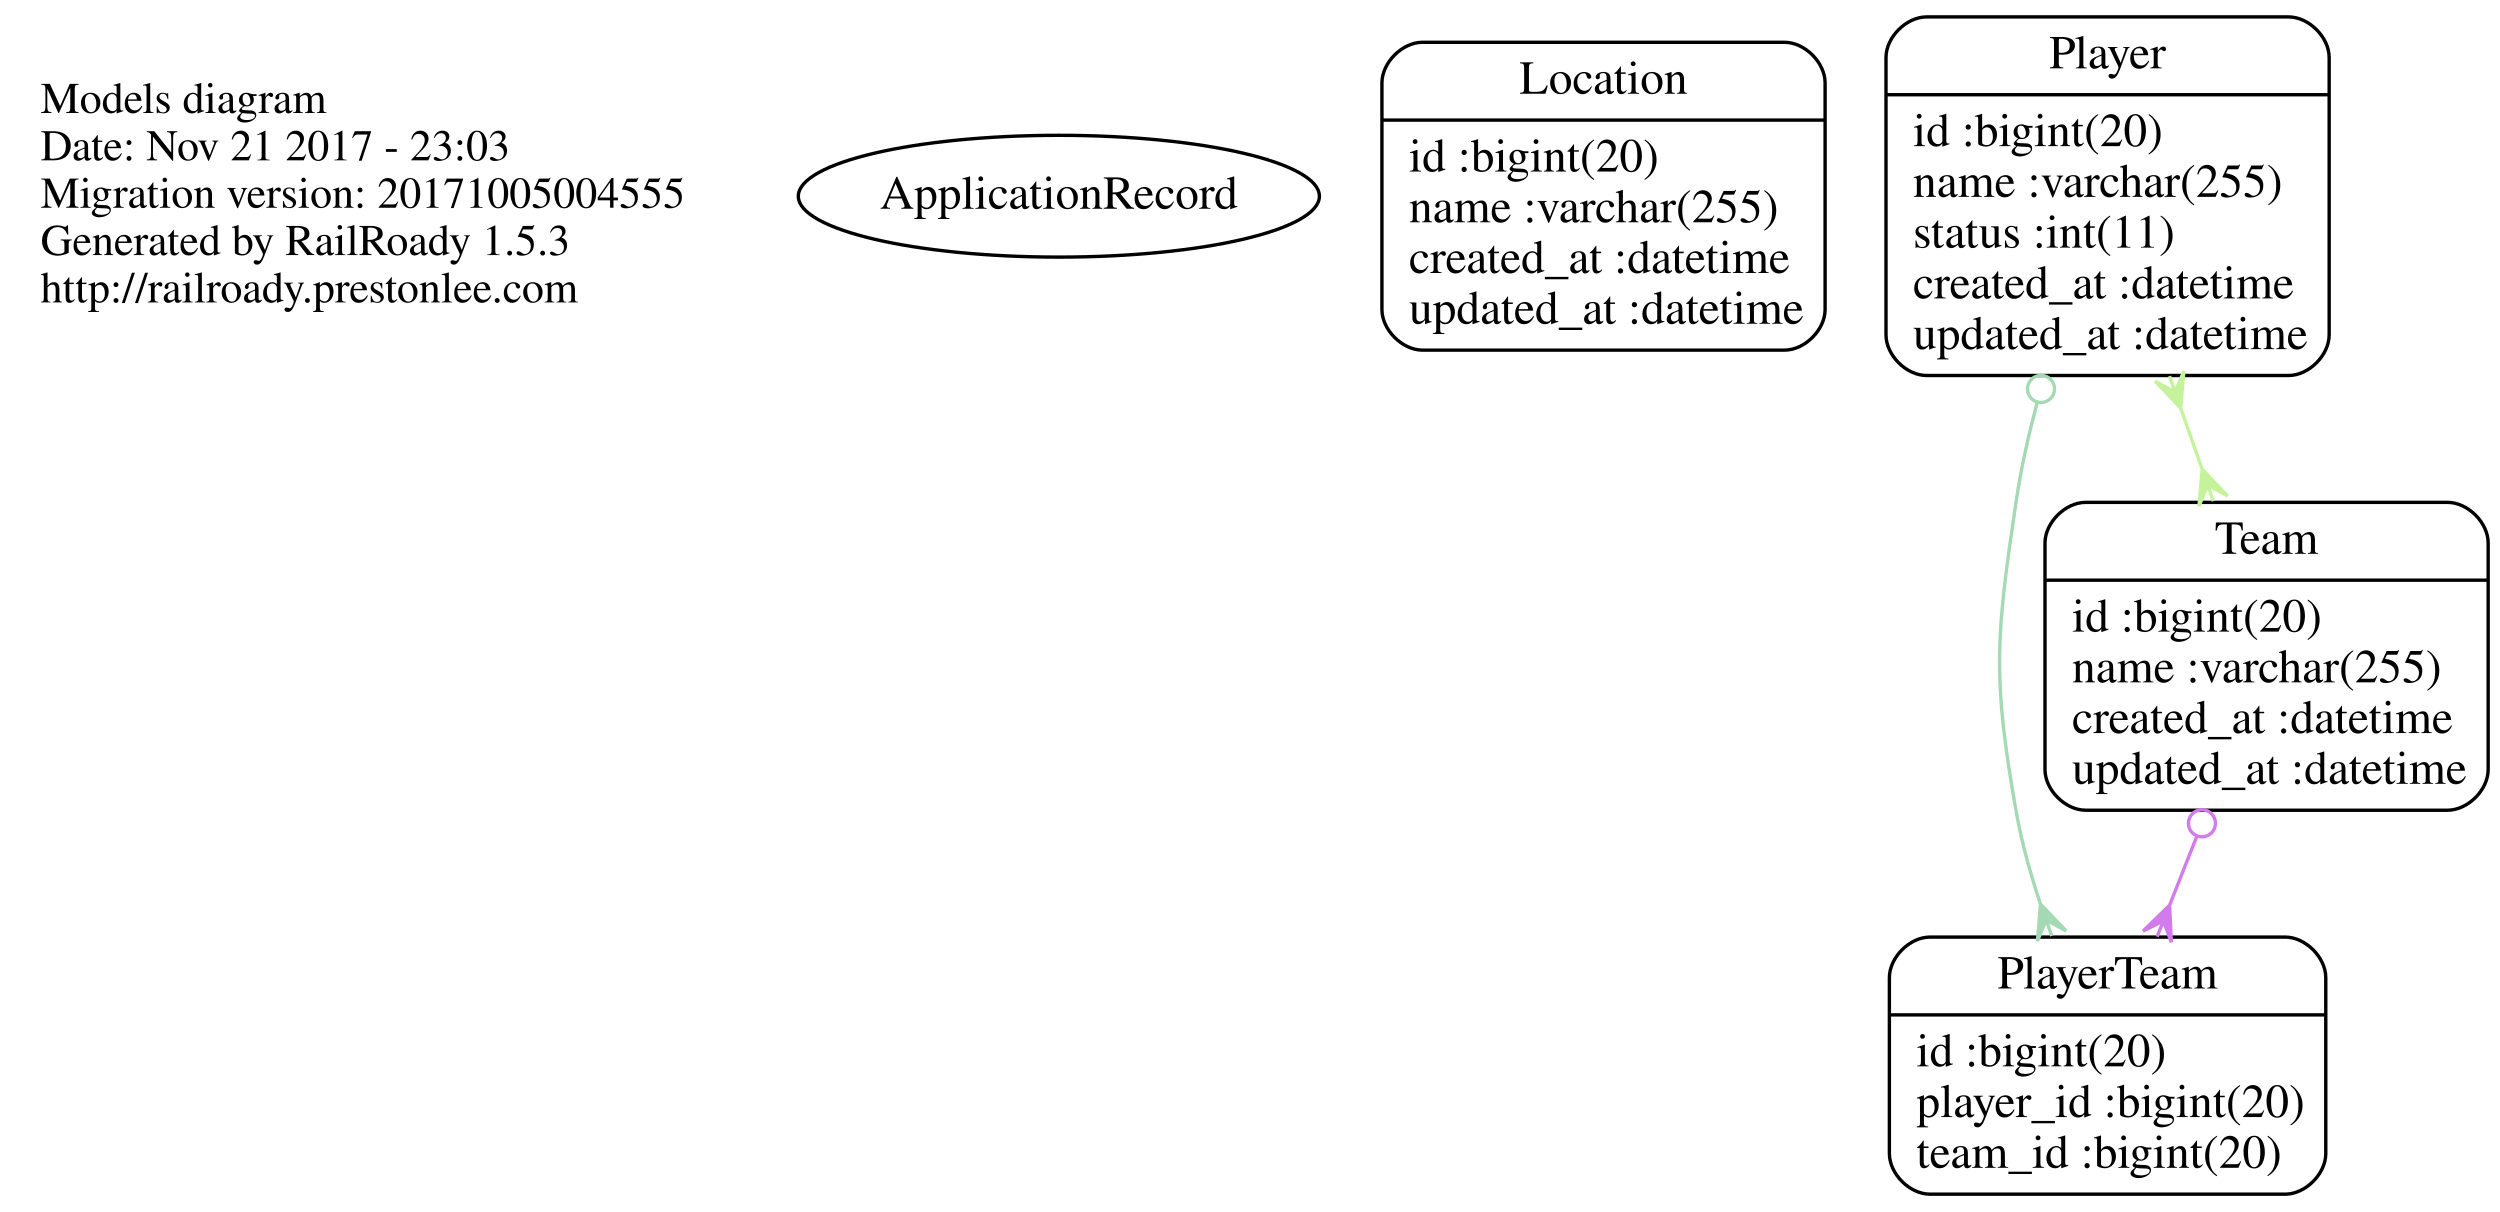
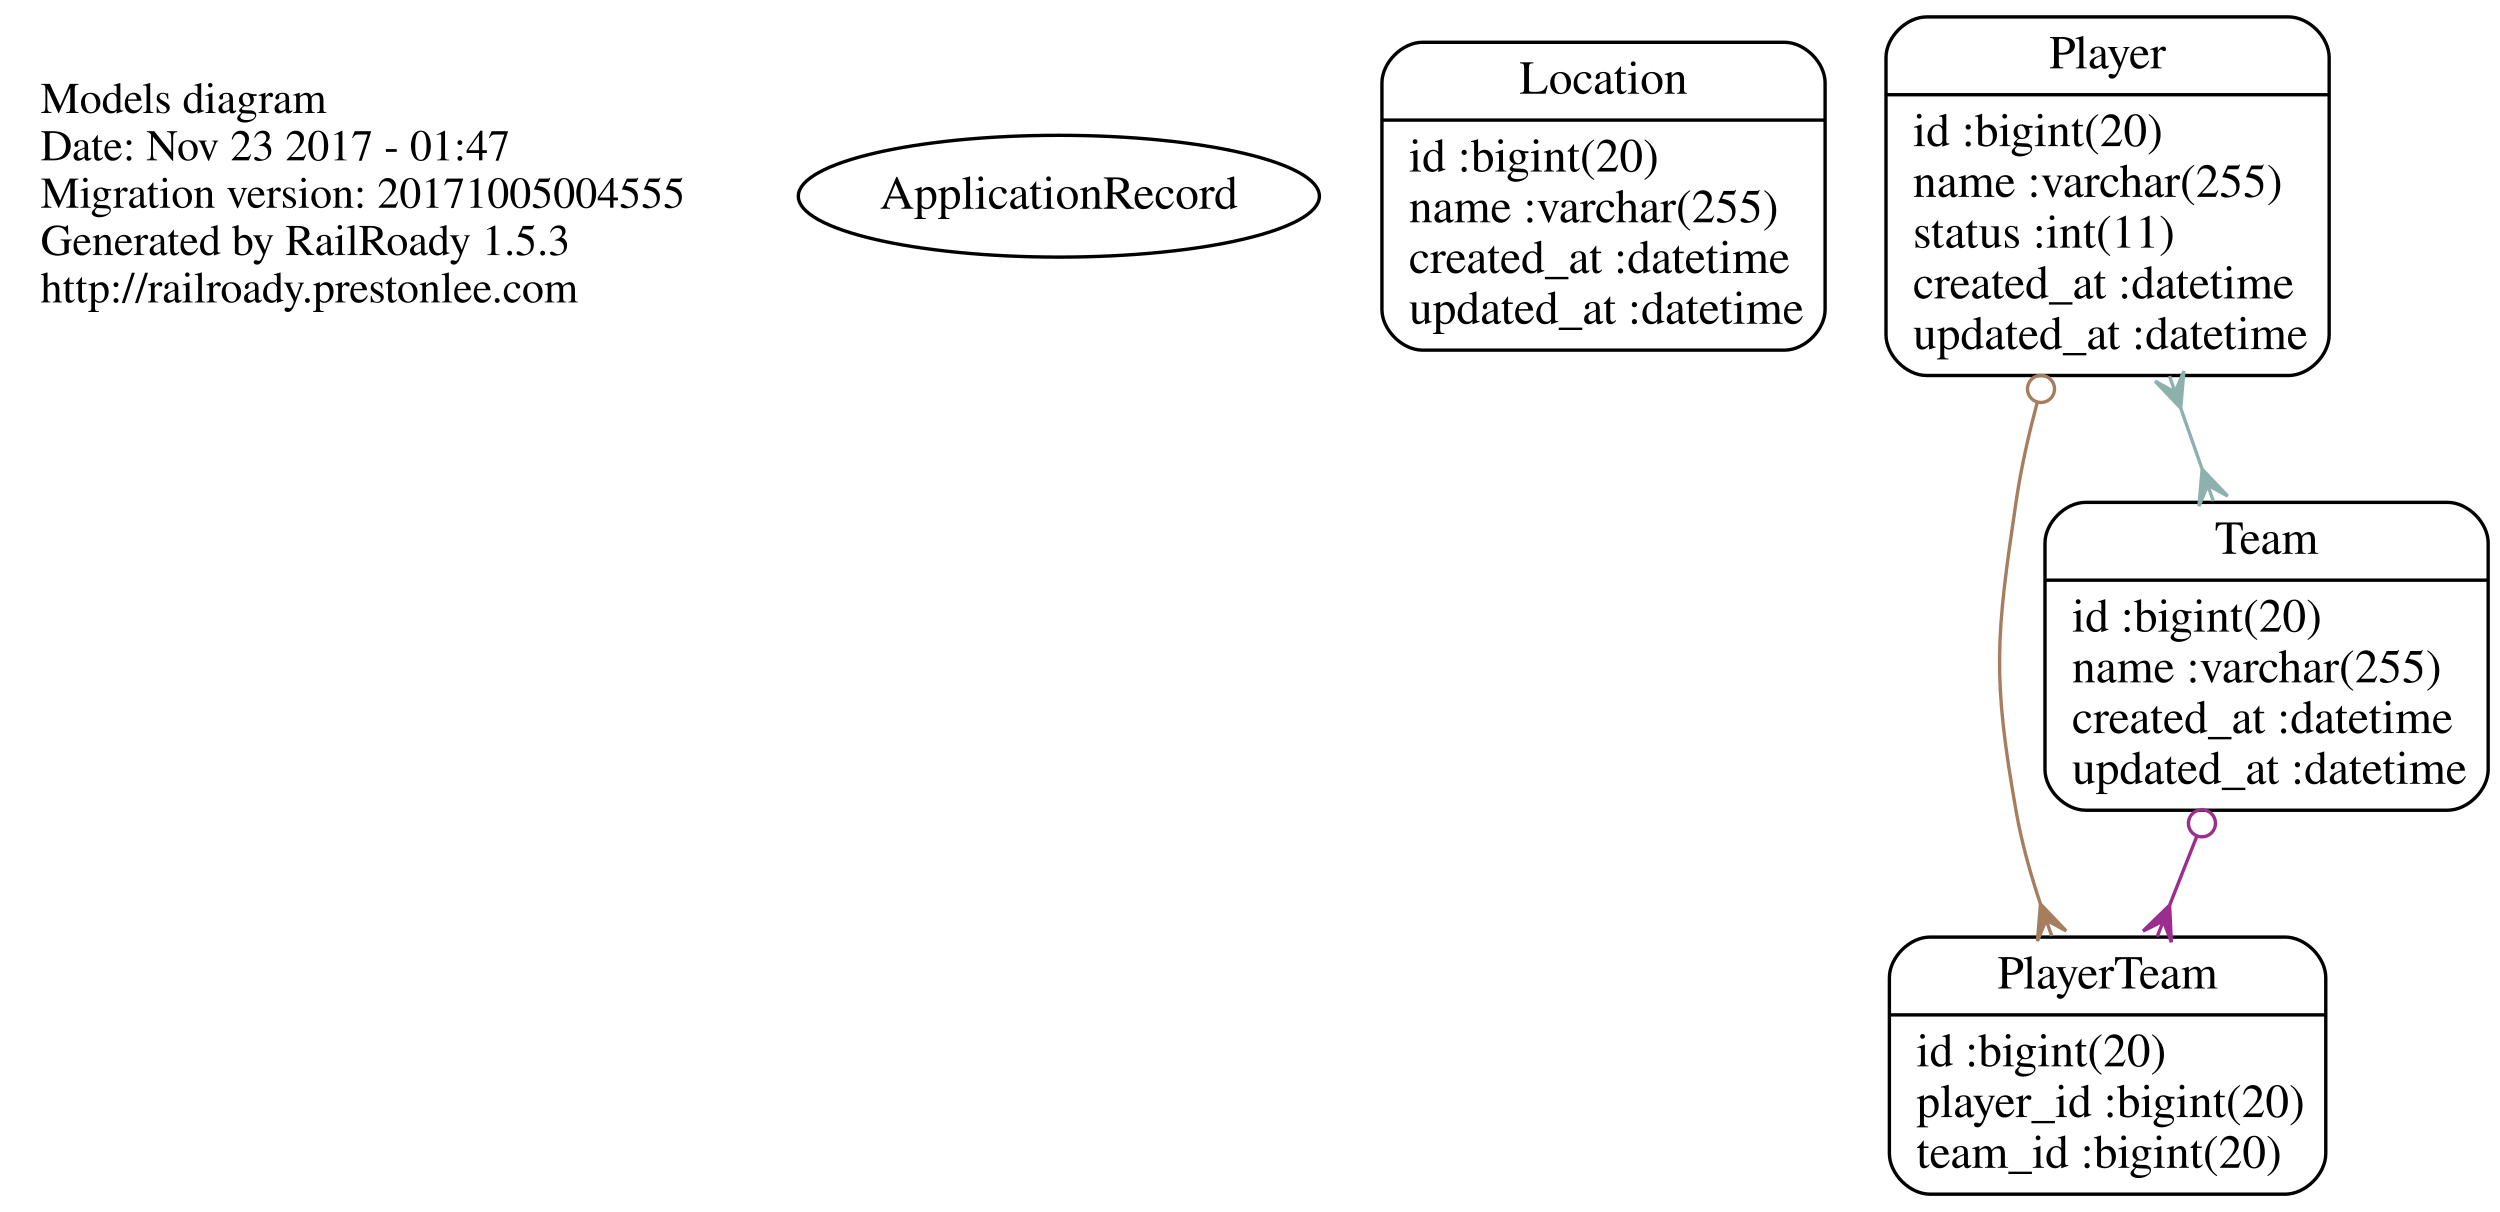
<svg xmlns="http://www.w3.org/2000/svg" width="739pt" height="358pt" viewBox="0.00 0.00 739.00 358.00">
  <g id="graph0" class="graph" transform="scale(1 1) rotate(0) translate(4 354)">
    <polygon fill="none" stroke="none" points="-4,4 -4,-354 735,-354 735,4 -4,4" />
    <g id="node1" class="node">
      <text text-anchor="start" x="8" y="-320.6" font-family="Times,serif" font-size="13.00">Models diagram</text>
-       <text text-anchor="start" x="8" y="-306.6" font-family="Times,serif" font-size="13.00">Date: Nov 21 2017 - 23:03</text>
+       <text text-anchor="start" x="8" y="-306.6" font-family="Times,serif" font-size="13.00">Date: Nov 23 2017 - 01:47</text>
      <text text-anchor="start" x="8" y="-292.6" font-family="Times,serif" font-size="13.00">Migration version: 20171005004555</text>
      <text text-anchor="start" x="8" y="-278.6" font-family="Times,serif" font-size="13.00">Generated by RailRoady 1.5.3</text>
      <text text-anchor="start" x="8" y="-264.6" font-family="Times,serif" font-size="13.00">http://railroady.prestonlee.com</text>
    </g>
    <g id="node2" class="node">
      <ellipse fill="none" stroke="black" cx="309" cy="-296" rx="77.015" ry="18" />
      <text text-anchor="middle" x="309" y="-292.3" font-family="Times,serif" font-size="14.00">ApplicationRecord</text>
    </g>
    <g id="node3" class="node">
      <path fill="none" stroke="black" d="M416.5,-250.5C416.5,-250.5 523.5,-250.5 523.5,-250.5 529.5,-250.5 535.5,-256.5 535.5,-262.5 535.5,-262.5 535.5,-329.5 535.5,-329.5 535.5,-335.5 529.5,-341.5 523.5,-341.5 523.5,-341.5 416.5,-341.5 416.5,-341.5 410.5,-341.5 404.5,-335.5 404.5,-329.5 404.5,-329.5 404.5,-262.5 404.5,-262.5 404.5,-256.5 410.5,-250.5 416.5,-250.5" />
      <text text-anchor="middle" x="470" y="-326.3" font-family="Times,serif" font-size="14.00">Location</text>
      <polyline fill="none" stroke="black" points="404.5,-318.5 535.5,-318.5 " />
      <text text-anchor="start" x="412.5" y="-303.3" font-family="Times,serif" font-size="14.00">id :bigint(20)</text>
      <text text-anchor="start" x="412.5" y="-288.3" font-family="Times,serif" font-size="14.00">name :varchar(255)</text>
      <text text-anchor="start" x="412.5" y="-273.3" font-family="Times,serif" font-size="14.00">created_at :datetime</text>
      <text text-anchor="start" x="412.5" y="-258.3" font-family="Times,serif" font-size="14.00">updated_at :datetime</text>
    </g>
    <g id="node4" class="node">
      <path fill="none" stroke="black" d="M565.5,-243C565.5,-243 672.5,-243 672.5,-243 678.5,-243 684.5,-249 684.5,-255 684.5,-255 684.5,-337 684.5,-337 684.5,-343 678.5,-349 672.5,-349 672.5,-349 565.5,-349 565.5,-349 559.5,-349 553.5,-343 553.5,-337 553.5,-337 553.5,-255 553.5,-255 553.5,-249 559.5,-243 565.5,-243" />
      <text text-anchor="middle" x="619" y="-333.8" font-family="Times,serif" font-size="14.00">Player</text>
      <polyline fill="none" stroke="black" points="553.5,-326 684.5,-326 " />
      <text text-anchor="start" x="561.5" y="-310.8" font-family="Times,serif" font-size="14.00">id :bigint(20)</text>
      <text text-anchor="start" x="561.5" y="-295.8" font-family="Times,serif" font-size="14.00">name :varchar(255)</text>
      <text text-anchor="start" x="561.5" y="-280.8" font-family="Times,serif" font-size="14.00">status :int(11)</text>
      <text text-anchor="start" x="561.5" y="-265.8" font-family="Times,serif" font-size="14.00">created_at :datetime</text>
      <text text-anchor="start" x="561.5" y="-250.8" font-family="Times,serif" font-size="14.00">updated_at :datetime</text>
    </g>
    <g id="node5" class="node">
      <path fill="none" stroke="black" d="M566.5,-1C566.5,-1 671.5,-1 671.5,-1 677.5,-1 683.5,-7 683.5,-13 683.5,-13 683.5,-65 683.5,-65 683.5,-71 677.5,-77 671.5,-77 671.5,-77 566.5,-77 566.5,-77 560.5,-77 554.5,-71 554.5,-65 554.5,-65 554.5,-13 554.5,-13 554.5,-7 560.5,-1 566.5,-1" />
      <text text-anchor="middle" x="619" y="-61.8" font-family="Times,serif" font-size="14.00">PlayerTeam</text>
      <polyline fill="none" stroke="black" points="554.5,-54 683.5,-54 " />
      <text text-anchor="start" x="562.5" y="-38.8" font-family="Times,serif" font-size="14.00">id :bigint(20)</text>
      <text text-anchor="start" x="562.5" y="-23.8" font-family="Times,serif" font-size="14.00">player_id :bigint(20)</text>
      <text text-anchor="start" x="562.5" y="-8.8" font-family="Times,serif" font-size="14.00">team_id :bigint(20)</text>
    </g>
    <g id="edge1" class="edge">
-       <path fill="none" stroke="#a4dab3" d="M598.173,-234.925C595.613,-225.355 593.407,-215.483 592,-206 586,-165.554 584.884,-154.265 592,-114 593.591,-105 596.191,-95.656 599.165,-86.761" />
-       <ellipse fill="none" stroke="#a4dab3" cx="599.32" cy="-239.026" rx="4" ry="4" />
-       <polygon fill="#a4dab3" stroke="#a4dab3" points="599.169,-86.749 606.75,-78.826 600.839,-82.036 602.509,-77.323 602.509,-77.323 602.509,-77.323 600.839,-82.036 598.267,-75.82 599.169,-86.749 599.169,-86.749" />
+       <path fill="none" stroke="#a67e5f" d="M598.173,-234.925C595.613,-225.355 593.407,-215.483 592,-206 586,-165.554 584.884,-154.265 592,-114 593.591,-105 596.191,-95.656 599.165,-86.761" />
+       <ellipse fill="none" stroke="#a67e5f" cx="599.32" cy="-239.026" rx="4" ry="4" />
+       <polygon fill="#a67e5f" stroke="#a67e5f" points="599.169,-86.749 606.75,-78.826 600.839,-82.036 602.509,-77.323 602.509,-77.323 602.509,-77.323 600.839,-82.036 598.267,-75.82 599.169,-86.749 599.169,-86.749" />
    </g>
    <g id="node6" class="node">
      <path fill="none" stroke="black" d="M612.5,-114.5C612.5,-114.5 719.5,-114.5 719.5,-114.5 725.5,-114.5 731.5,-120.5 731.5,-126.5 731.5,-126.5 731.5,-193.5 731.5,-193.5 731.5,-199.5 725.5,-205.5 719.5,-205.5 719.5,-205.5 612.5,-205.5 612.5,-205.5 606.5,-205.5 600.5,-199.5 600.5,-193.5 600.5,-193.5 600.5,-126.5 600.5,-126.5 600.5,-120.5 606.5,-114.5 612.5,-114.5" />
      <text text-anchor="middle" x="666" y="-190.3" font-family="Times,serif" font-size="14.00">Team</text>
      <polyline fill="none" stroke="black" points="600.5,-182.5 731.5,-182.5 " />
      <text text-anchor="start" x="608.5" y="-167.3" font-family="Times,serif" font-size="14.00">id :bigint(20)</text>
      <text text-anchor="start" x="608.5" y="-152.3" font-family="Times,serif" font-size="14.00">name :varchar(255)</text>
      <text text-anchor="start" x="608.5" y="-137.3" font-family="Times,serif" font-size="14.00">created_at :datetime</text>
      <text text-anchor="start" x="608.5" y="-122.3" font-family="Times,serif" font-size="14.00">updated_at :datetime</text>
    </g>
    <g id="edge2" class="edge">
-       <path fill="none" stroke="#c5f39b" d="M640.653,-233.266C642.728,-227.351 644.821,-221.382 646.869,-215.543" />
-       <polygon fill="#c5f39b" stroke="#c5f39b" points="640.616,-233.372 633.06,-241.319 638.961,-238.09 637.306,-242.808 637.306,-242.808 637.306,-242.808 638.961,-238.09 641.552,-244.298 640.616,-233.372 640.616,-233.372" />
-       <polygon fill="#c5f39b" stroke="#c5f39b" points="646.951,-215.31 654.507,-207.363 648.606,-210.592 650.261,-205.873 650.261,-205.873 650.261,-205.873 648.606,-210.592 646.014,-204.384 646.951,-215.31 646.951,-215.31" />
+       <path fill="none" stroke="#8db1ad" d="M640.653,-233.266C642.728,-227.351 644.821,-221.382 646.869,-215.543" />
+       <polygon fill="#8db1ad" stroke="#8db1ad" points="640.616,-233.372 633.06,-241.319 638.961,-238.09 637.306,-242.808 637.306,-242.808 637.306,-242.808 638.961,-238.09 641.552,-244.298 640.616,-233.372 640.616,-233.372" />
+       <polygon fill="#8db1ad" stroke="#8db1ad" points="646.951,-215.31 654.507,-207.363 648.606,-210.592 650.261,-205.873 650.261,-205.873 650.261,-205.873 648.606,-210.592 646.014,-204.384 646.951,-215.31 646.951,-215.31" />
    </g>
    <g id="edge3" class="edge">
-       <path fill="none" stroke="#d27bec" d="M645.376,-106.783C642.725,-100.07 640.024,-93.231 637.411,-86.615" />
-       <ellipse fill="none" stroke="#d27bec" cx="646.896" cy="-110.63" rx="4" ry="4" />
-       <polygon fill="#d27bec" stroke="#d27bec" points="637.336,-86.424 637.848,-75.47 635.499,-81.774 633.662,-77.123 633.662,-77.123 633.662,-77.123 635.499,-81.774 629.477,-78.776 637.336,-86.424 637.336,-86.424" />
+       <path fill="none" stroke="#9b2d8e" d="M645.376,-106.783C642.725,-100.07 640.024,-93.231 637.411,-86.615" />
+       <ellipse fill="none" stroke="#9b2d8e" cx="646.896" cy="-110.63" rx="4" ry="4" />
+       <polygon fill="#9b2d8e" stroke="#9b2d8e" points="637.336,-86.424 637.848,-75.47 635.499,-81.774 633.662,-77.123 633.662,-77.123 633.662,-77.123 635.499,-81.774 629.477,-78.776 637.336,-86.424 637.336,-86.424" />
    </g>
  </g>
</svg>
